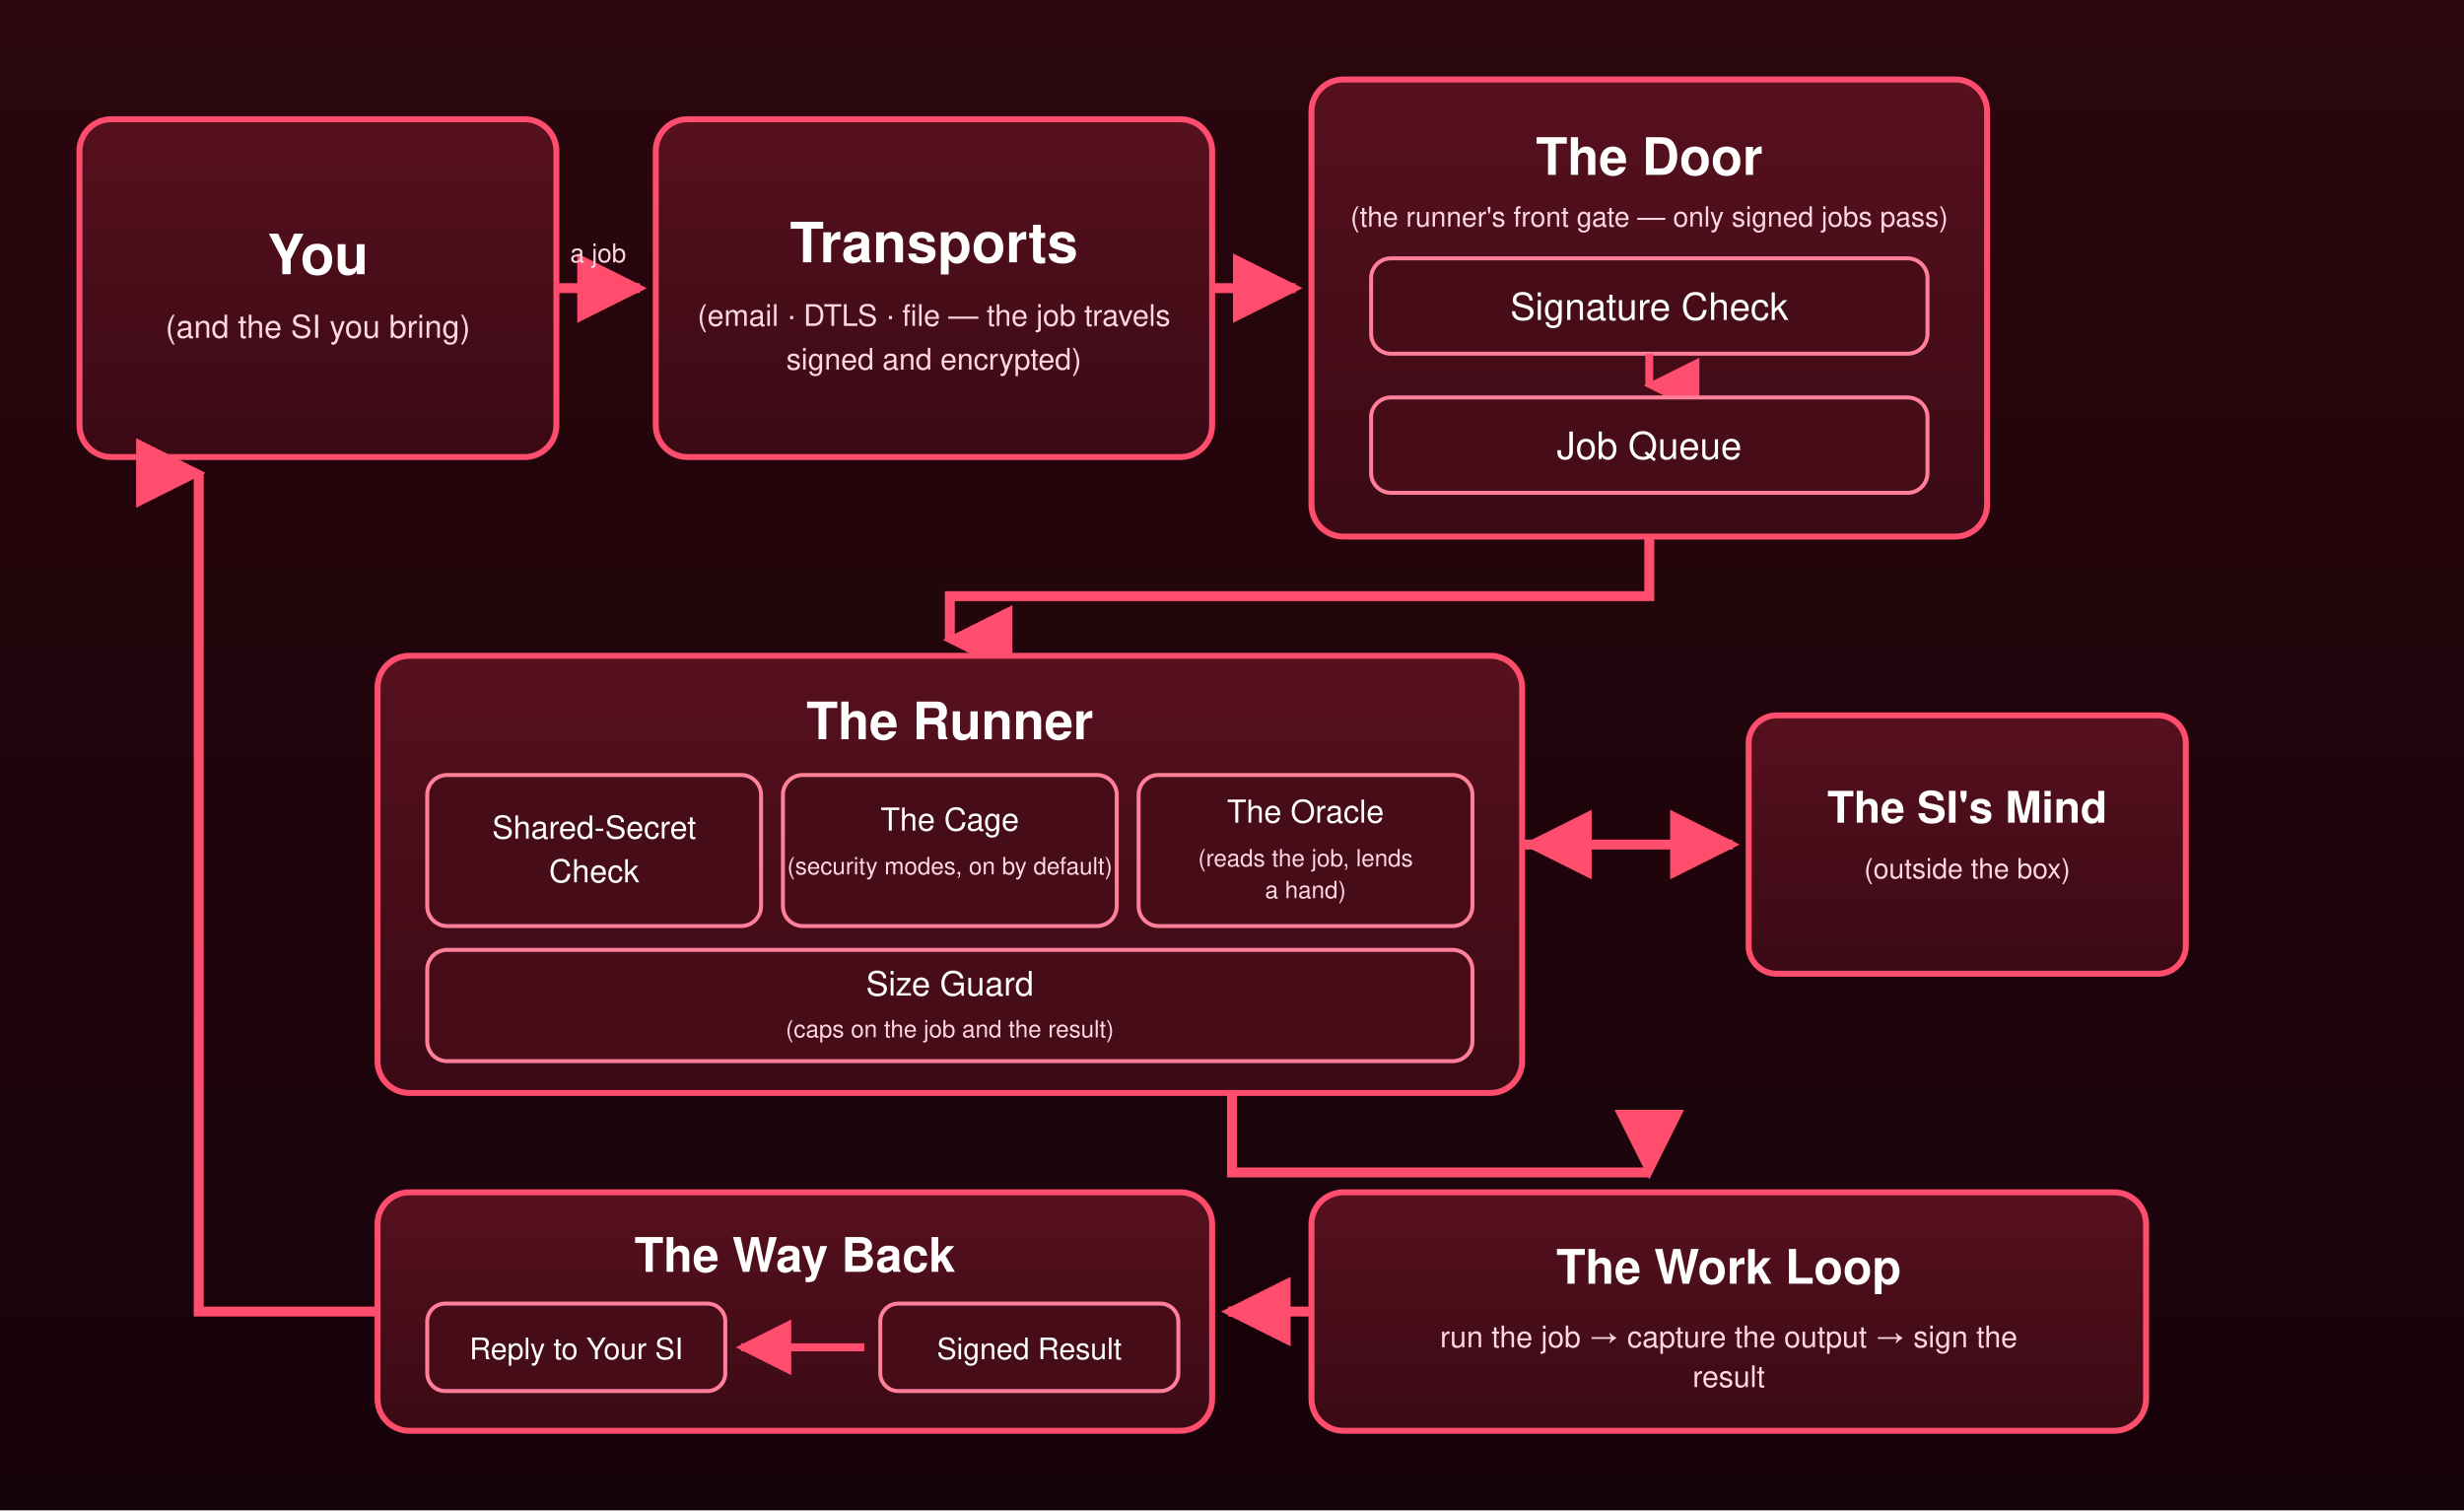
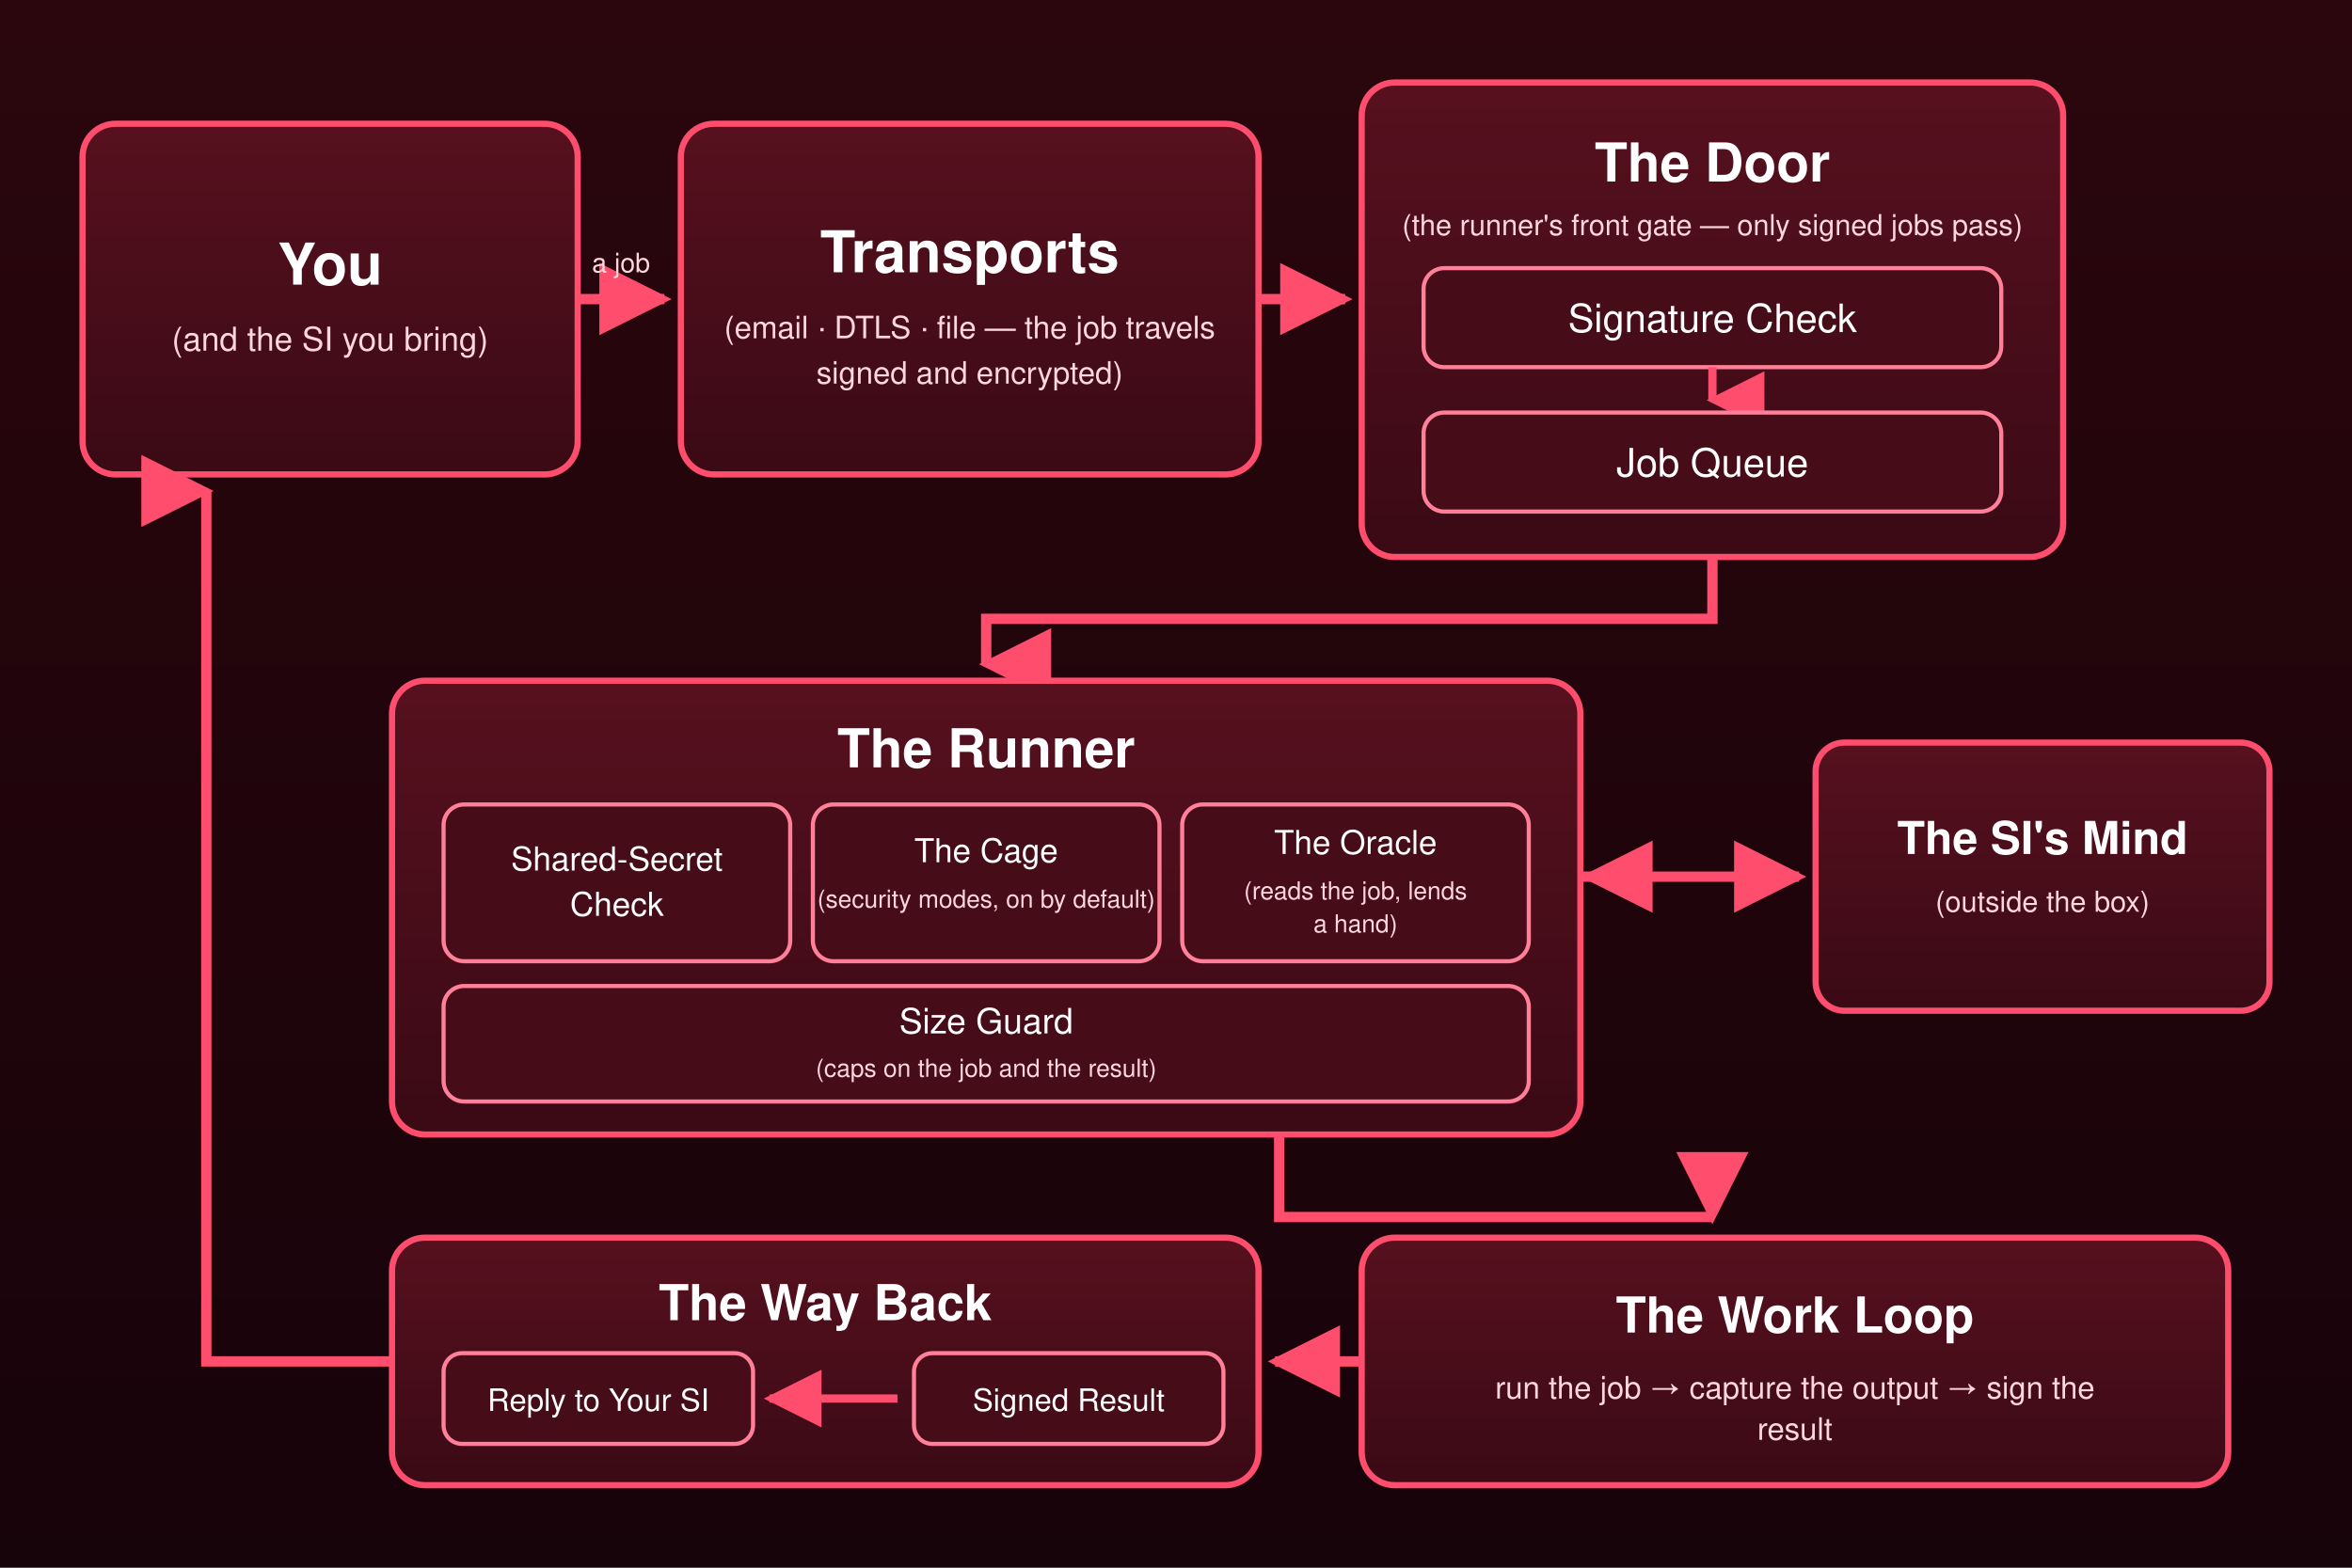
- <svg xmlns="http://www.w3.org/2000/svg" width="1240" height="760" viewBox="0 0 1240 760" font-family="Helvetica, Arial, sans-serif">
+ <svg xmlns="http://www.w3.org/2000/svg" width="1140" height="760" viewBox="0 0 1140 760" font-family="Helvetica, Arial, sans-serif">
  <defs>
    <linearGradient id="bg" x1="0" y1="0" x2="0" y2="1">
      <stop offset="0" stop-color="#2b060d" />
      <stop offset="1" stop-color="#17030a" />
    </linearGradient>
    <linearGradient id="box" x1="0" y1="0" x2="0" y2="1">
      <stop offset="0" stop-color="#57101e" />
      <stop offset="1" stop-color="#3a0a15" />
    </linearGradient>
    <marker id="arr" viewBox="0 0 10 10" refX="9" refY="5" markerWidth="7" markerHeight="7" orient="auto">
      <path d="M 0 0 L 10 5 L 0 10 z" fill="#ff4d6d" />
    </marker>
    <marker id="arrD" viewBox="0 0 10 10" refX="5" refY="9" markerWidth="7" markerHeight="7" orient="auto">
      <path d="M 0 0 L 10 0 L 5 10 z" fill="#ff4d6d" />
    </marker>
    <marker id="arrL" viewBox="0 0 10 10" refX="0" refY="5" markerWidth="7" markerHeight="7" orient="auto">
      <path d="M 10 0 L 0 5 L 10 10 z" fill="#ff4d6d" />
    </marker>
  </defs>
-   <rect width="1240" height="760" fill="url(#bg)" />
+   <rect width="1140" height="760" fill="url(#bg)" />
  <rect x="40" y="60" width="240" height="170" rx="16" fill="url(#box)" stroke="#ff4d6d" stroke-width="3" />
  <text x="160" y="138" text-anchor="middle" fill="#ffffff" font-size="28" font-weight="bold">You</text>
  <text x="160" y="170" text-anchor="middle" fill="#ffd7de" font-size="16">(and the SI you bring)</text>
  <line x1="280" y1="145" x2="322" y2="145" stroke="#ff4d6d" stroke-width="5" marker-end="url(#arr)" />
  <text x="301" y="132" text-anchor="middle" fill="#ffd7de" font-size="13">a job</text>
  <rect x="330" y="60" width="280" height="170" rx="16" fill="url(#box)" stroke="#ff4d6d" stroke-width="3" />
  <text x="470" y="132" text-anchor="middle" fill="#ffffff" font-size="28" font-weight="bold">Transports</text>
  <text x="470" y="164" text-anchor="middle" fill="#ffd7de" font-size="15">(email · DTLS · file — the job travels</text>
  <text x="470" y="186" text-anchor="middle" fill="#ffd7de" font-size="15">signed and encrypted)</text>
  <line x1="610" y1="145" x2="652" y2="145" stroke="#ff4d6d" stroke-width="5" marker-end="url(#arr)" />
  <rect x="660" y="40" width="340" height="230" rx="16" fill="url(#box)" stroke="#ff4d6d" stroke-width="3" />
  <text x="830" y="88" text-anchor="middle" fill="#ffffff" font-size="26" font-weight="bold">The Door</text>
  <text x="830" y="114" text-anchor="middle" fill="#ffd7de" font-size="14">(the runner's front gate — only signed jobs pass)</text>
  <rect x="690" y="130" width="280" height="48" rx="10" fill="#460c18" stroke="#ff8098" stroke-width="2" />
  <text x="830" y="161" text-anchor="middle" fill="#ffffff" font-size="19">Signature Check</text>
  <line x1="830" y1="178" x2="830" y2="194" stroke="#ff4d6d" stroke-width="4" marker-end="url(#arrD)" />
  <rect x="690" y="200" width="280" height="48" rx="10" fill="#460c18" stroke="#ff8098" stroke-width="2" />
  <text x="830" y="231" text-anchor="middle" fill="#ffffff" font-size="19">Job Queue</text>
  <path d="M 830 270 L 830 300 L 478 300 L 478 322" fill="none" stroke="#ff4d6d" stroke-width="5" marker-end="url(#arrD)" />
  <rect x="190" y="330" width="576" height="220" rx="16" fill="url(#box)" stroke="#ff4d6d" stroke-width="3" />
  <text x="478" y="372" text-anchor="middle" fill="#ffffff" font-size="26" font-weight="bold">The Runner</text>
  <rect x="215" y="390" width="168" height="76" rx="10" fill="#460c18" stroke="#ff8098" stroke-width="2" />
  <text x="299" y="422" text-anchor="middle" fill="#ffffff" font-size="16">Shared-Secret</text>
  <text x="299" y="444" text-anchor="middle" fill="#ffffff" font-size="16">Check</text>
  <rect x="394" y="390" width="168" height="76" rx="10" fill="#460c18" stroke="#ff8098" stroke-width="2" />
  <text x="478" y="418" text-anchor="middle" fill="#ffffff" font-size="16">The Cage</text>
  <text x="478" y="440" text-anchor="middle" fill="#ffd7de" font-size="12">(security modes, on by default)</text>
  <rect x="573" y="390" width="168" height="76" rx="10" fill="#460c18" stroke="#ff8098" stroke-width="2" />
  <text x="657" y="414" text-anchor="middle" fill="#ffffff" font-size="16">The Oracle</text>
  <text x="657" y="436" text-anchor="middle" fill="#ffd7de" font-size="12">(reads the job, lends</text>
  <text x="657" y="452" text-anchor="middle" fill="#ffd7de" font-size="12">a hand)</text>
  <rect x="215" y="478" width="526" height="56" rx="10" fill="#460c18" stroke="#ff8098" stroke-width="2" />
  <text x="478" y="501" text-anchor="middle" fill="#ffffff" font-size="17">Size Guard</text>
  <text x="478" y="522" text-anchor="middle" fill="#ffd7de" font-size="12">(caps on the job and the result)</text>
  <rect x="880" y="360" width="220" height="130" rx="14" fill="url(#box)" stroke="#ff4d6d" stroke-width="3" />
  <text x="990" y="414" text-anchor="middle" fill="#ffffff" font-size="22" font-weight="bold">The SI's Mind</text>
  <text x="990" y="442" text-anchor="middle" fill="#ffd7de" font-size="14">(outside the box)</text>
  <line x1="766" y1="425" x2="872" y2="425" stroke="#ff4d6d" stroke-width="5" marker-end="url(#arr)" marker-start="url(#arrL)" />
  <path d="M 620 550 L 620 590 L 830 590" fill="none" stroke="#ff4d6d" stroke-width="5" marker-end="url(#arrD)" />
  <rect x="660" y="600" width="420" height="120" rx="16" fill="url(#box)" stroke="#ff4d6d" stroke-width="3" />
  <text x="870" y="646" text-anchor="middle" fill="#ffffff" font-size="24" font-weight="bold">The Work Loop</text>
  <text x="870" y="678" text-anchor="middle" fill="#ffd7de" font-size="15">run the job → capture the output → sign the</text>
  <text x="870" y="698" text-anchor="middle" fill="#ffd7de" font-size="15">result</text>
  <line x1="660" y1="660" x2="618" y2="660" stroke="#ff4d6d" stroke-width="5" marker-end="url(#arr)" />
  <rect x="190" y="600" width="420" height="120" rx="16" fill="url(#box)" stroke="#ff4d6d" stroke-width="3" />
  <text x="400" y="640" text-anchor="middle" fill="#ffffff" font-size="24" font-weight="bold">The Way Back</text>
  <rect x="215" y="656" width="150" height="44" rx="9" fill="#460c18" stroke="#ff8098" stroke-width="2" />
  <text x="290" y="684" text-anchor="middle" fill="#ffffff" font-size="15">Reply to Your SI</text>
  <line x1="435" y1="678" x2="373" y2="678" stroke="#ff4d6d" stroke-width="4" marker-end="url(#arr)" />
  <rect x="443" y="656" width="150" height="44" rx="9" fill="#460c18" stroke="#ff8098" stroke-width="2" />
  <text x="518" y="684" text-anchor="middle" fill="#ffffff" font-size="15">Signed Result</text>
  <path d="M 190 660 L 100 660 L 100 238" fill="none" stroke="#ff4d6d" stroke-width="5" marker-end="url(#arrD)" />
</svg>
